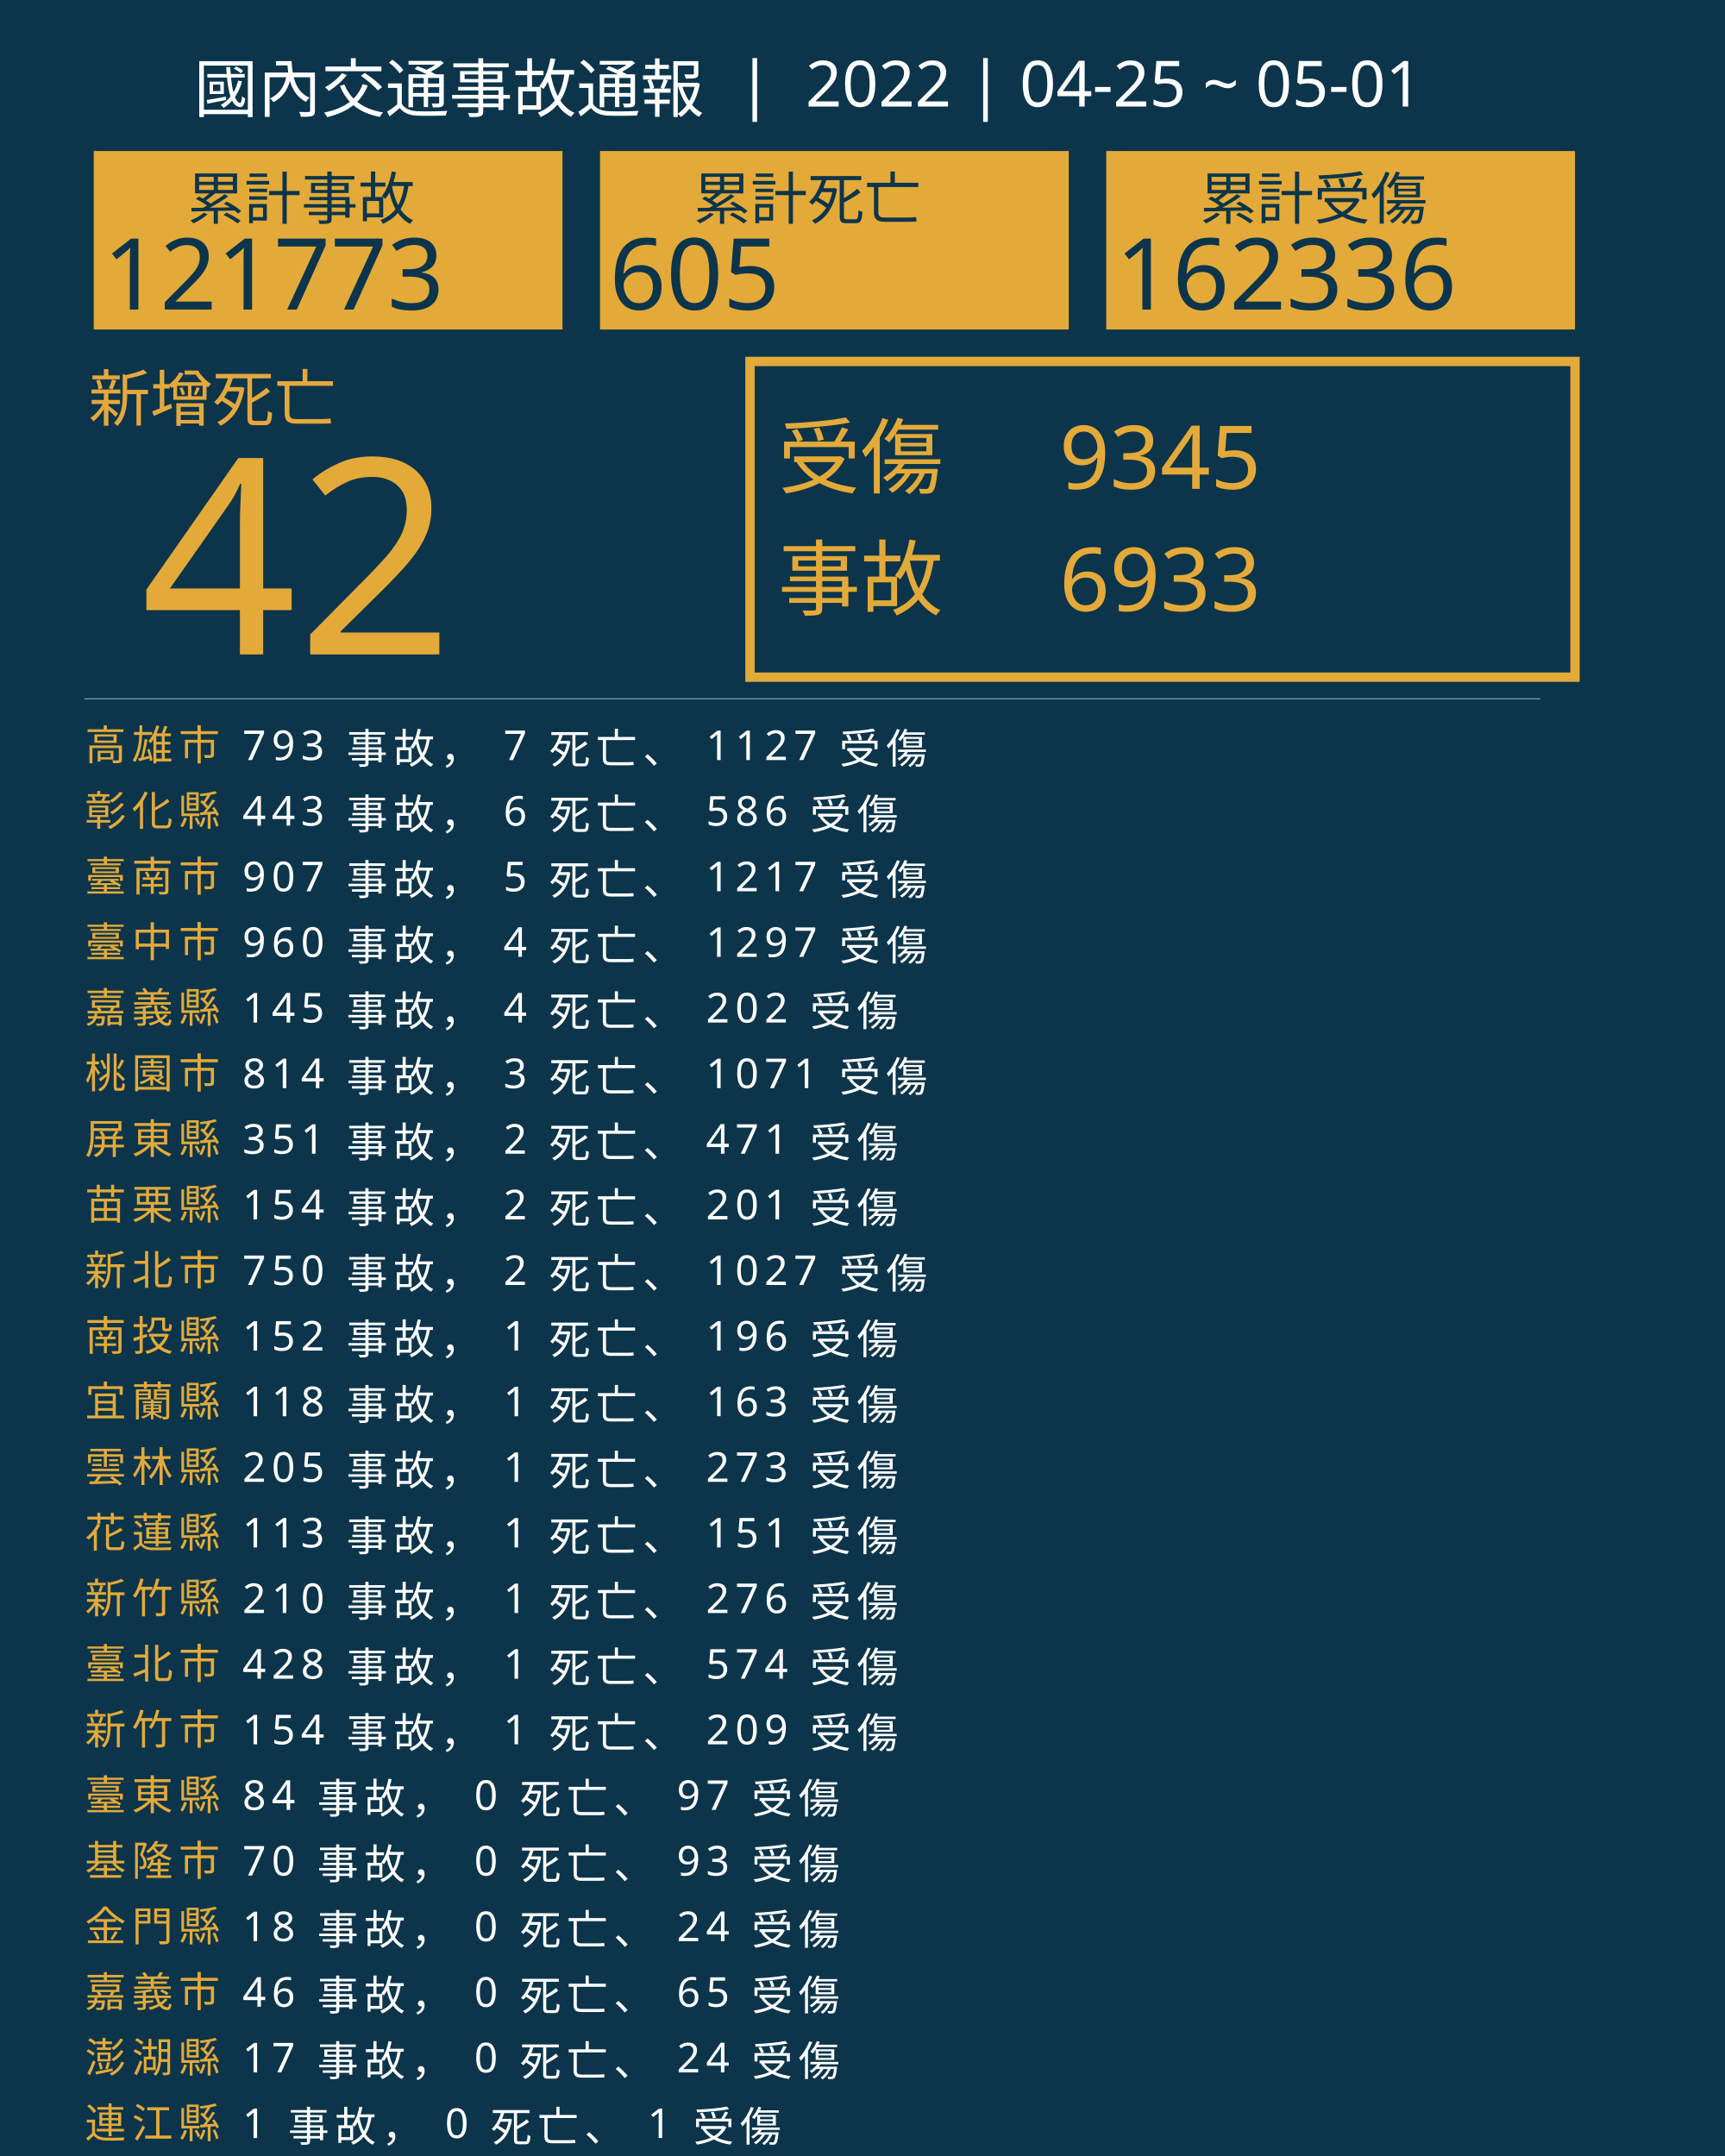
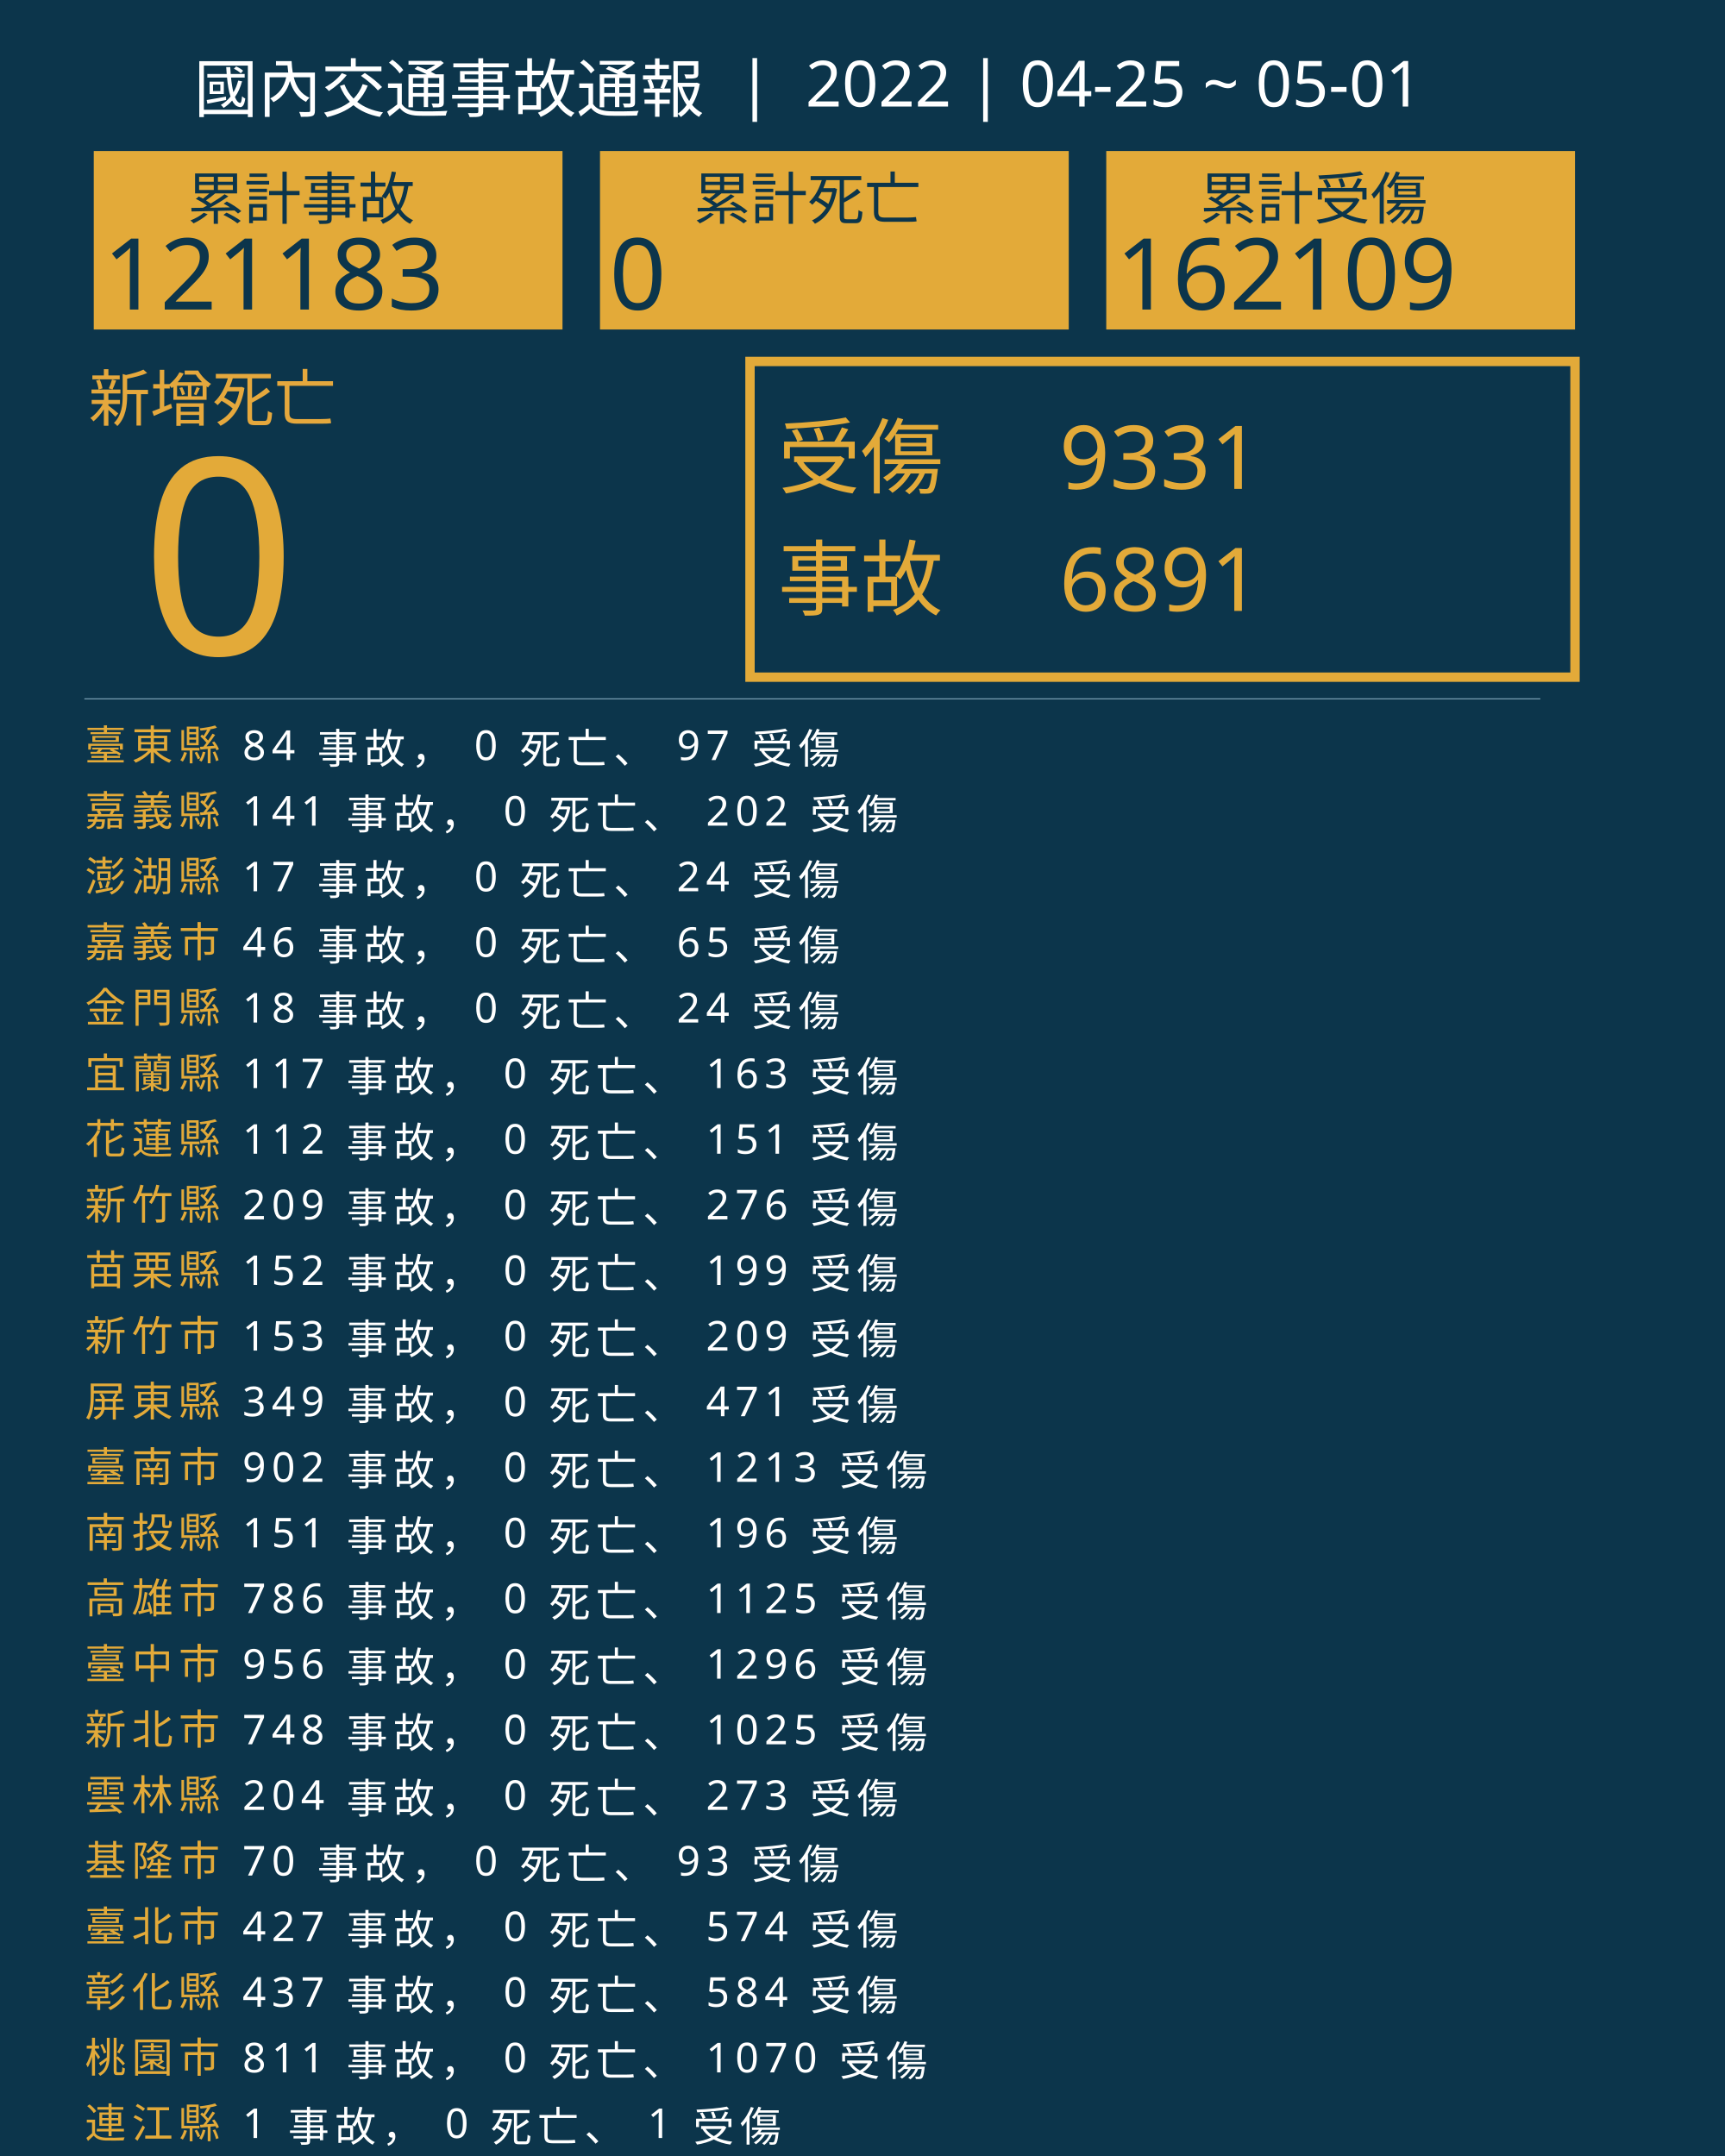
<svg xmlns="http://www.w3.org/2000/svg" version="1.1" id="圖層_1" x="0px" y="0px" viewBox="0 0 1840 2300" style="enable-background:new 0 0 1840 2300;" xml:space="preserve">
  <style type="text/css">
	.st0{fill:#0C354B;}
	.st1{fill:#E5A83D;}
	.st2{font-family:'NotoSansCJKtc-Bold-B5pc-H';}
	.st3{font-size:66px;}
	.st4{fill:#E3AA39;}
	.st5{font-family:'Arial-BoldMT';}
	.st6{font-size:291.776px;}
	.st7{fill:none;stroke:#E3AA39;stroke-miterlimit:10;stroke-width:10;}
	.st8{font-family:'NotoSansCJKtc-Light-B5pc-H';}
	.st9{font-size:88px;}
	.st10{font-family:'NotoSansCJKtc-Medium-B5pc-H';}
	.st11{font-size:94px;}
	.st12{fill:none;stroke:#8AAFC1;stroke-miterlimit:10;}
	.st13{font-size:60.649px;}
	.st14{font-size:106px;}
	.st15{fill:none;}
	.st16{font-size:44px;}
	.st17{letter-spacing:6;}
	.st18{fill:#FFFFFF;}
	.st19{letter-spacing:1;}
	.st20{font-size:68px;}
</style>
  <rect class="st0" width="1840" height="2300" />
  <text transform="matrix(1 0 0 1 94.5001 449.017)" class="st1 st2 st3">新增死亡</text>
  <g>
-     <text transform="matrix(1 0 0 1 150 698.1412)" class="st4 st5 st6">42</text>
+     <text transform="matrix(1 0 0 1 150 698.1412)" class="st4 st5 st6">0</text>
  </g>
  <g>
    <rect x="800" y="385.6" class="st7" width="880" height="336.8" />
    <g>
      <text transform="matrix(1 0 0 1 830 519.593)" class="st4 st8 st9">受傷</text>
-       <text transform="matrix(1 0 0 1 1130 521.5084)" class="st4 st10 st11">9345</text>
-       <text transform="matrix(1 0 0 1 1130 651.7274)" class="st4 st10 st11">6933</text>
+       <text transform="matrix(1 0 0 1 1130 521.5084)" class="st4 st10 st11">9331</text>
+       <text transform="matrix(1 0 0 1 1130 651.7274)" class="st4 st10 st11">6891</text>
      <text transform="matrix(1 0 0 1 830 649.4965)" class="st4 st8 st9">事故</text>
    </g>
  </g>
  <line class="st12" x1="90" y1="745.5" x2="1643" y2="745.5" />
  <g>
    <g>
      <rect x="100" y="161.1" class="st4" width="500" height="190.4" />
      <g>
        <text transform="matrix(1 0 0 1 200 233.9079)" class="st0 st10 st13">累計事故</text>
        <g>
-           <text transform="matrix(1 0 0 1 110 330.2121)" class="st0 st5 st14">121773</text>
+           <text transform="matrix(1 0 0 1 110 330.2121)" class="st0 st5 st14">121183</text>
        </g>
      </g>
    </g>
    <g>
      <rect x="640" y="161.1" class="st4" width="500" height="190.4" />
      <g>
        <text transform="matrix(1 0 0 1 740 233.908)" class="st0 st10 st13">累計死亡</text>
        <g>
-           <text transform="matrix(1 0 0 1 650 330.2122)" class="st0 st5 st14">605</text>
+           <text transform="matrix(1 0 0 1 650 330.2122)" class="st0 st5 st14">0</text>
        </g>
      </g>
    </g>
    <g>
      <rect x="1180" y="161.1" class="st4" width="500" height="190.4" />
      <g>
        <text transform="matrix(1 0 0 1 1280 233.908)" class="st0 st10 st13">累計受傷</text>
        <g>
-           <text transform="matrix(1 0 0 1 1190 330.2122)" class="st0 st5 st14">162336</text>
+           <text transform="matrix(1 0 0 1 1190 330.2122)" class="st0 st5 st14">162109</text>
        </g>
      </g>
    </g>
  </g>
  <rect x="90.6" y="772.1" class="st15" width="1141.8" height="314.8" />
  <text transform="matrix(1 0 0 1 90.5591 810.7965)">
-     <tspan x="0" y="0" class="st4 st10 st16 st17">高雄市</tspan>
-     <tspan x="150.6" y="0" class="st18 st10 st16 st17"> 793 事故， 7 死亡、 1127 受傷</tspan>
-     <tspan x="0" y="70" class="st4 st10 st16 st17">彰化縣</tspan>
-     <tspan x="150.6" y="70" class="st18 st10 st16 st17"> 443 事故， 6 死亡、 586 受傷</tspan>
-     <tspan x="0" y="140" class="st4 st10 st16 st17">臺南市</tspan>
-     <tspan x="150.6" y="140" class="st18 st10 st16 st17"> 907 事故， 5 死亡、 1217 受傷</tspan>
-     <tspan x="0" y="210" class="st4 st10 st16 st17">臺中市</tspan>
-     <tspan x="150.6" y="210" class="st18 st10 st16 st17"> 960 事故， 4 死亡、 1297 受傷</tspan>
-     <tspan x="0" y="280" class="st4 st10 st16 st17">嘉義縣</tspan>
-     <tspan x="150.6" y="280" class="st18 st10 st16 st17"> 145 事故， 4 死亡、 202 受傷</tspan>
-     <tspan x="0" y="350" class="st4 st10 st16 st17">桃園市</tspan>
-     <tspan x="150.6" y="350" class="st18 st10 st16 st17"> 814 事故， 3 死亡、 1071 受傷</tspan>
-     <tspan x="0" y="420" class="st4 st10 st16 st17">屏東縣</tspan>
-     <tspan x="150.6" y="420" class="st18 st10 st16 st17"> 351 事故， 2 死亡、 471 受傷</tspan>
-     <tspan x="0" y="490" class="st4 st10 st16 st17">苗栗縣</tspan>
-     <tspan x="150.6" y="490" class="st18 st10 st16 st17"> 154 事故， 2 死亡、 201 受傷</tspan>
-     <tspan x="0" y="560" class="st4 st10 st16 st17">新北市</tspan>
-     <tspan x="150.6" y="560" class="st18 st10 st16 st17"> 750 事故， 2 死亡、 1027 受傷</tspan>
-     <tspan x="0" y="630" class="st4 st10 st16 st17">南投縣</tspan>
-     <tspan x="150.6" y="630" class="st18 st10 st16 st17"> 152 事故， 1 死亡、 196 受傷</tspan>
-     <tspan x="0" y="700" class="st4 st10 st16 st17">宜蘭縣</tspan>
-     <tspan x="150.6" y="700" class="st18 st10 st16 st17"> 118 事故， 1 死亡、 163 受傷</tspan>
-     <tspan x="0" y="770" class="st4 st10 st16 st17">雲林縣</tspan>
-     <tspan x="150.6" y="770" class="st18 st10 st16 st17"> 205 事故， 1 死亡、 273 受傷</tspan>
-     <tspan x="0" y="840" class="st4 st10 st16 st17">花蓮縣</tspan>
-     <tspan x="150.6" y="840" class="st18 st10 st16 st17"> 113 事故， 1 死亡、 151 受傷</tspan>
-     <tspan x="0" y="910" class="st4 st10 st16 st17">新竹縣</tspan>
-     <tspan x="150.6" y="910" class="st18 st10 st16 st17"> 210 事故， 1 死亡、 276 受傷</tspan>
-     <tspan x="0" y="980" class="st4 st10 st16 st17">臺北市</tspan>
-     <tspan x="150.6" y="980" class="st18 st10 st16 st17"> 428 事故， 1 死亡、 574 受傷</tspan>
-     <tspan x="0" y="1050" class="st4 st10 st16 st17">新竹市</tspan>
-     <tspan x="150.6" y="1050" class="st18 st10 st16 st17"> 154 事故， 1 死亡、 209 受傷</tspan>
-     <tspan x="0" y="1120" class="st4 st10 st16 st17">臺東縣</tspan>
-     <tspan x="150.6" y="1120" class="st18 st10 st16 st17"> 84 事故， 0 死亡、 97 受傷</tspan>
+     <tspan x="0" y="0" class="st4 st10 st16 st17">臺東縣</tspan>
+     <tspan x="150.6" y="0" class="st18 st10 st16 st17"> 84 事故， 0 死亡、 97 受傷</tspan>
+     <tspan x="0" y="70" class="st4 st10 st16 st17">嘉義縣</tspan>
+     <tspan x="150.6" y="70" class="st18 st10 st16 st17"> 141 事故， 0 死亡、 202 受傷</tspan>
+     <tspan x="0" y="140" class="st4 st10 st16 st17">澎湖縣</tspan>
+     <tspan x="150.6" y="140" class="st18 st10 st16 st17"> 17 事故， 0 死亡、 24 受傷</tspan>
+     <tspan x="0" y="210" class="st4 st10 st16 st17">嘉義市</tspan>
+     <tspan x="150.6" y="210" class="st18 st10 st16 st17"> 46 事故， 0 死亡、 65 受傷</tspan>
+     <tspan x="0" y="280" class="st4 st10 st16 st17">金門縣</tspan>
+     <tspan x="150.6" y="280" class="st18 st10 st16 st17"> 18 事故， 0 死亡、 24 受傷</tspan>
+     <tspan x="0" y="350" class="st4 st10 st16 st17">宜蘭縣</tspan>
+     <tspan x="150.6" y="350" class="st18 st10 st16 st17"> 117 事故， 0 死亡、 163 受傷</tspan>
+     <tspan x="0" y="420" class="st4 st10 st16 st17">花蓮縣</tspan>
+     <tspan x="150.6" y="420" class="st18 st10 st16 st17"> 112 事故， 0 死亡、 151 受傷</tspan>
+     <tspan x="0" y="490" class="st4 st10 st16 st17">新竹縣</tspan>
+     <tspan x="150.6" y="490" class="st18 st10 st16 st17"> 209 事故， 0 死亡、 276 受傷</tspan>
+     <tspan x="0" y="560" class="st4 st10 st16 st17">苗栗縣</tspan>
+     <tspan x="150.6" y="560" class="st18 st10 st16 st17"> 152 事故， 0 死亡、 199 受傷</tspan>
+     <tspan x="0" y="630" class="st4 st10 st16 st17">新竹市</tspan>
+     <tspan x="150.6" y="630" class="st18 st10 st16 st17"> 153 事故， 0 死亡、 209 受傷</tspan>
+     <tspan x="0" y="700" class="st4 st10 st16 st17">屏東縣</tspan>
+     <tspan x="150.6" y="700" class="st18 st10 st16 st17"> 349 事故， 0 死亡、 471 受傷</tspan>
+     <tspan x="0" y="770" class="st4 st10 st16 st17">臺南市</tspan>
+     <tspan x="150.6" y="770" class="st18 st10 st16 st17"> 902 事故， 0 死亡、 1213 受傷</tspan>
+     <tspan x="0" y="840" class="st4 st10 st16 st17">南投縣</tspan>
+     <tspan x="150.6" y="840" class="st18 st10 st16 st17"> 151 事故， 0 死亡、 196 受傷</tspan>
+     <tspan x="0" y="910" class="st4 st10 st16 st17">高雄市</tspan>
+     <tspan x="150.6" y="910" class="st18 st10 st16 st17"> 786 事故， 0 死亡、 1125 受傷</tspan>
+     <tspan x="0" y="980" class="st4 st10 st16 st17">臺中市</tspan>
+     <tspan x="150.6" y="980" class="st18 st10 st16 st17"> 956 事故， 0 死亡、 1296 受傷</tspan>
+     <tspan x="0" y="1050" class="st4 st10 st16 st17">新北市</tspan>
+     <tspan x="150.6" y="1050" class="st18 st10 st16 st17"> 748 事故， 0 死亡、 1025 受傷</tspan>
+     <tspan x="0" y="1120" class="st4 st10 st16 st17">雲林縣</tspan>
+     <tspan x="150.6" y="1120" class="st18 st10 st16 st17"> 204 事故， 0 死亡、 273 受傷</tspan>
    <tspan x="0" y="1190" class="st4 st10 st16 st17">基隆市</tspan>
    <tspan x="150.6" y="1190" class="st18 st10 st16 st17"> 70 事故， 0 死亡、 93 受傷</tspan>
-     <tspan x="0" y="1260" class="st4 st10 st16 st17">金門縣</tspan>
-     <tspan x="150.6" y="1260" class="st18 st10 st16 st17"> 18 事故， 0 死亡、 24 受傷</tspan>
-     <tspan x="0" y="1330" class="st4 st10 st16 st17">嘉義市</tspan>
-     <tspan x="150.6" y="1330" class="st18 st10 st16 st17"> 46 事故， 0 死亡、 65 受傷</tspan>
-     <tspan x="0" y="1400" class="st4 st10 st16 st17">澎湖縣</tspan>
-     <tspan x="150.6" y="1400" class="st18 st10 st16 st17"> 17 事故， 0 死亡、 24 受傷</tspan>
+     <tspan x="0" y="1260" class="st4 st10 st16 st17">臺北市</tspan>
+     <tspan x="150.6" y="1260" class="st18 st10 st16 st17"> 427 事故， 0 死亡、 574 受傷</tspan>
+     <tspan x="0" y="1330" class="st4 st10 st16 st17">彰化縣</tspan>
+     <tspan x="150.6" y="1330" class="st18 st10 st16 st17"> 437 事故， 0 死亡、 584 受傷</tspan>
+     <tspan x="0" y="1400" class="st4 st10 st16 st17">桃園市</tspan>
+     <tspan x="150.6" y="1400" class="st18 st10 st16 st17"> 811 事故， 0 死亡、 1070 受傷</tspan>
    <tspan x="0" y="1470" class="st4 st10 st16 st17">連江縣</tspan>
    <tspan x="150.6" y="1470" class="st18 st10 st16 st17"> 1 事故， 0 死亡、 1 受傷</tspan>
  </text>
  <text transform="matrix(1 0 0 1 207 119.2712)" class="st18 st8 st20">國內交通事故通報  |  2022 | 04-25 ~ 05-01</text>
</svg>
